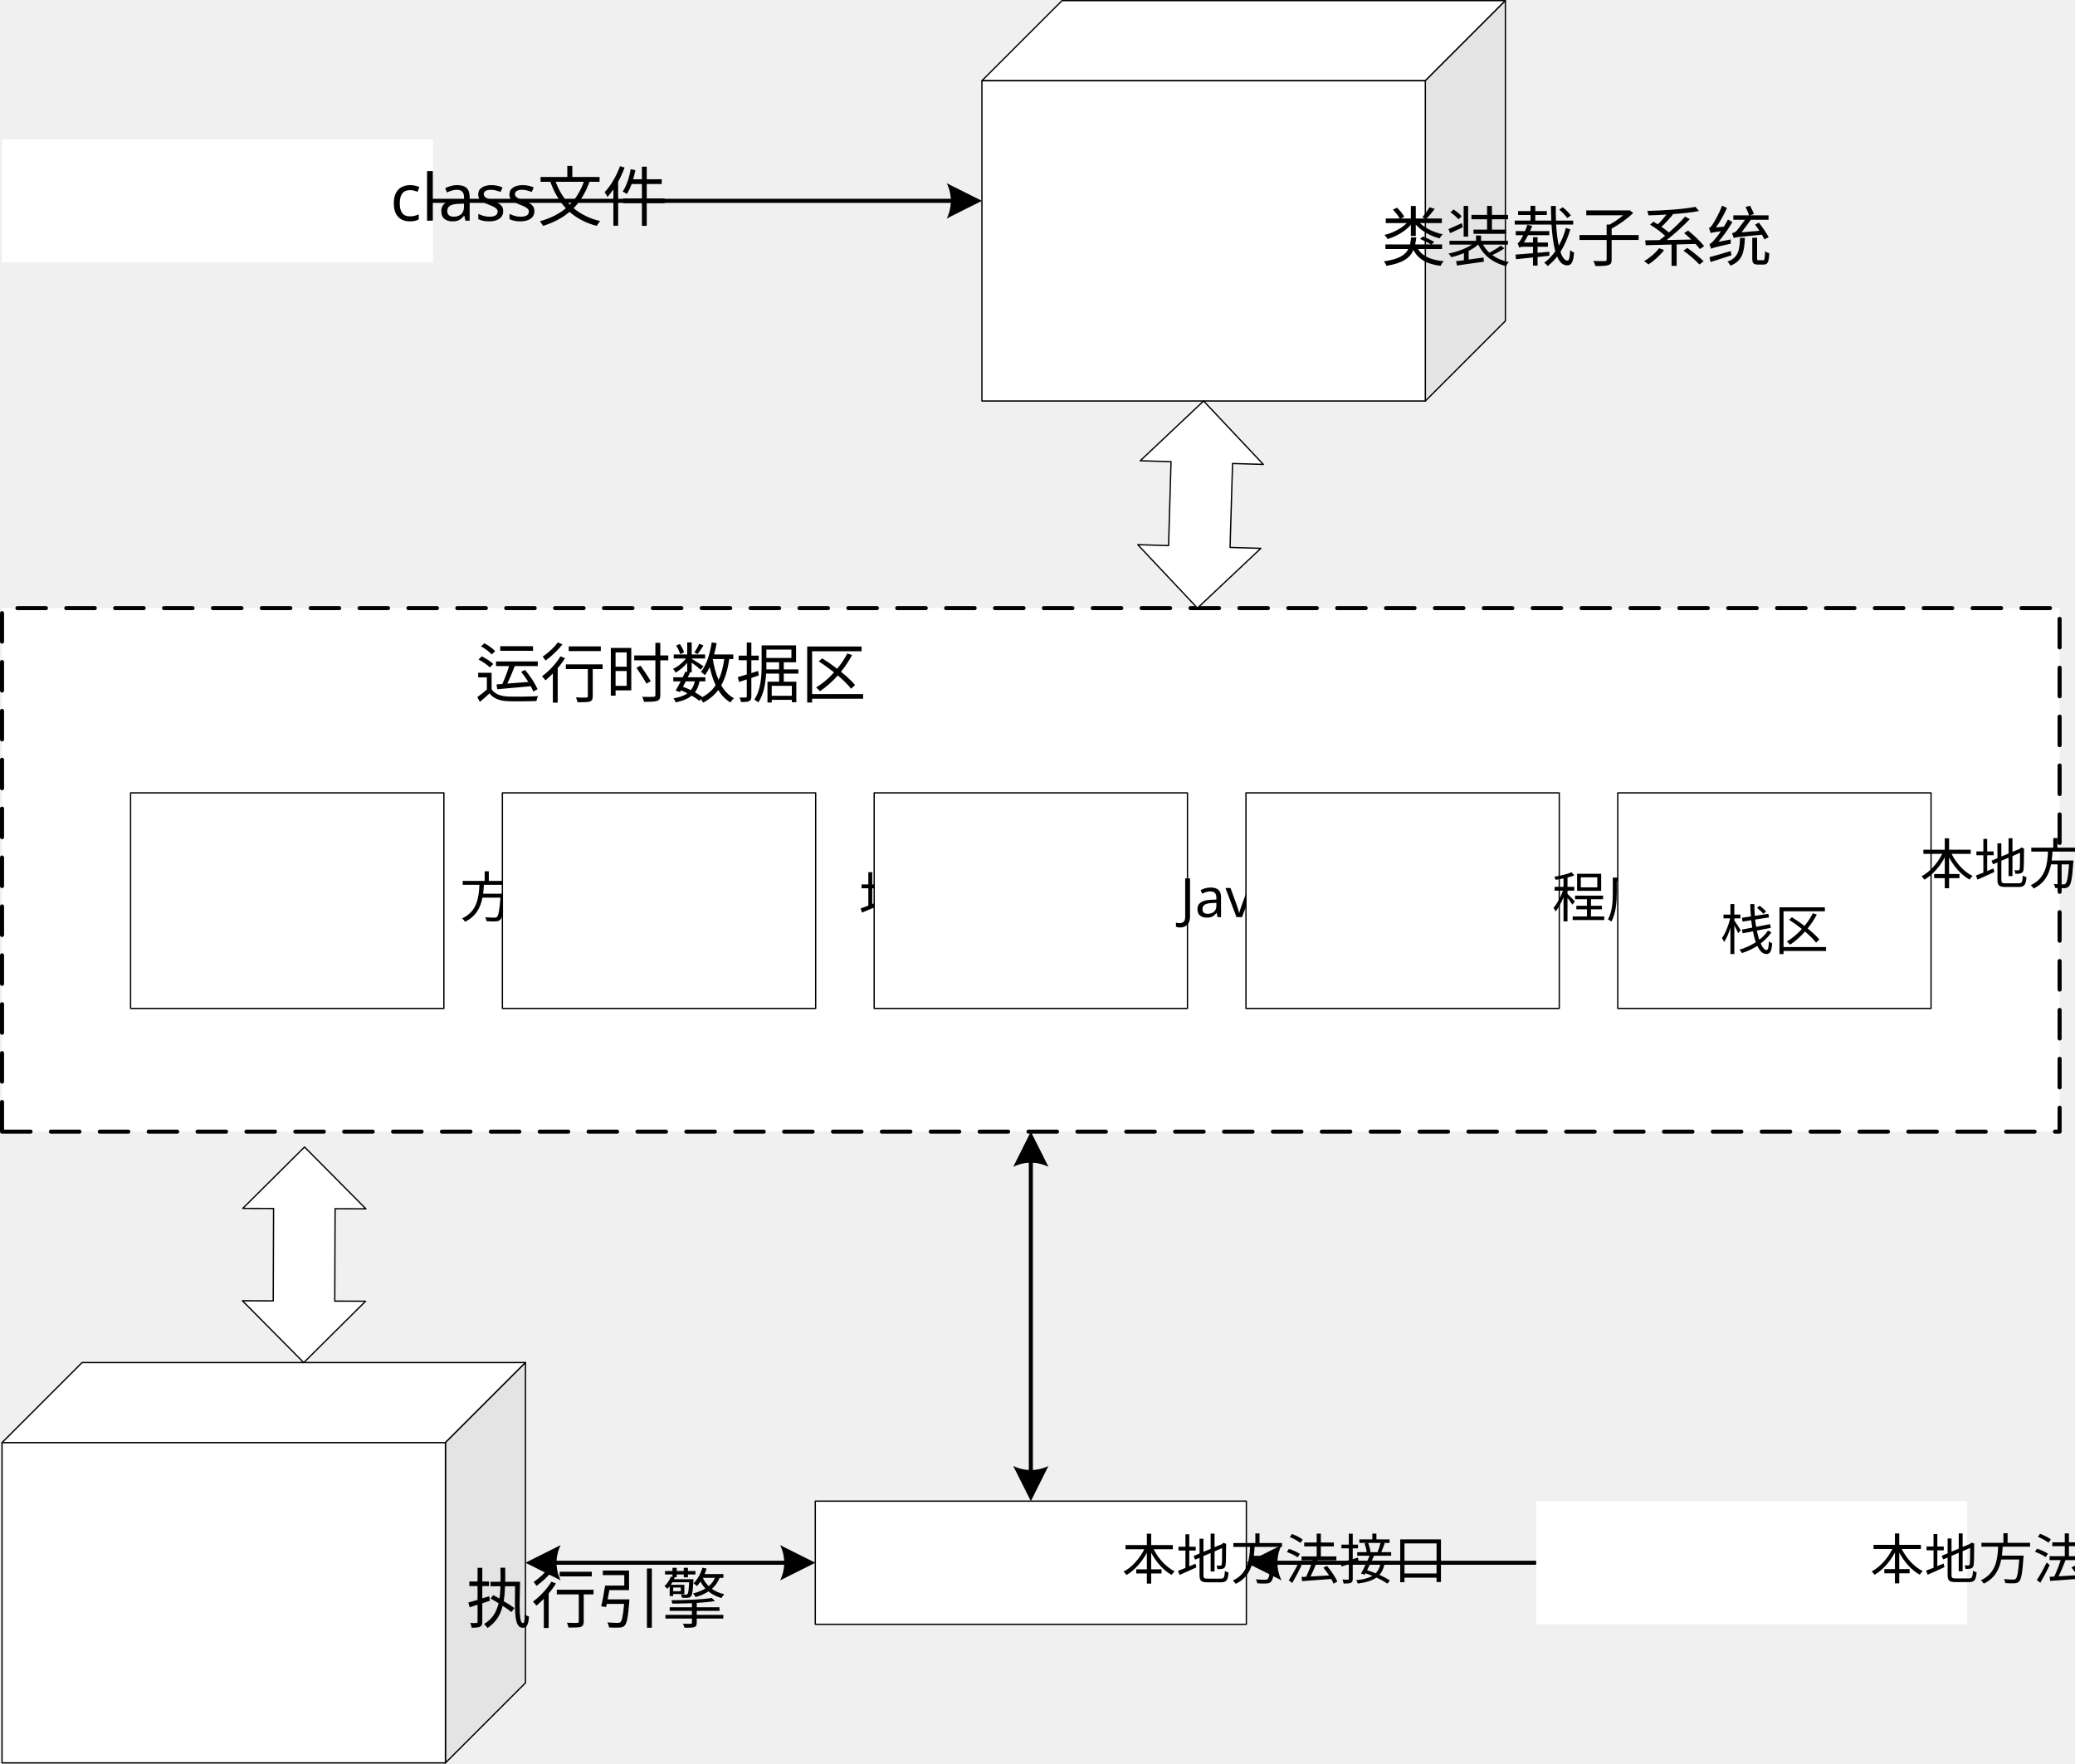
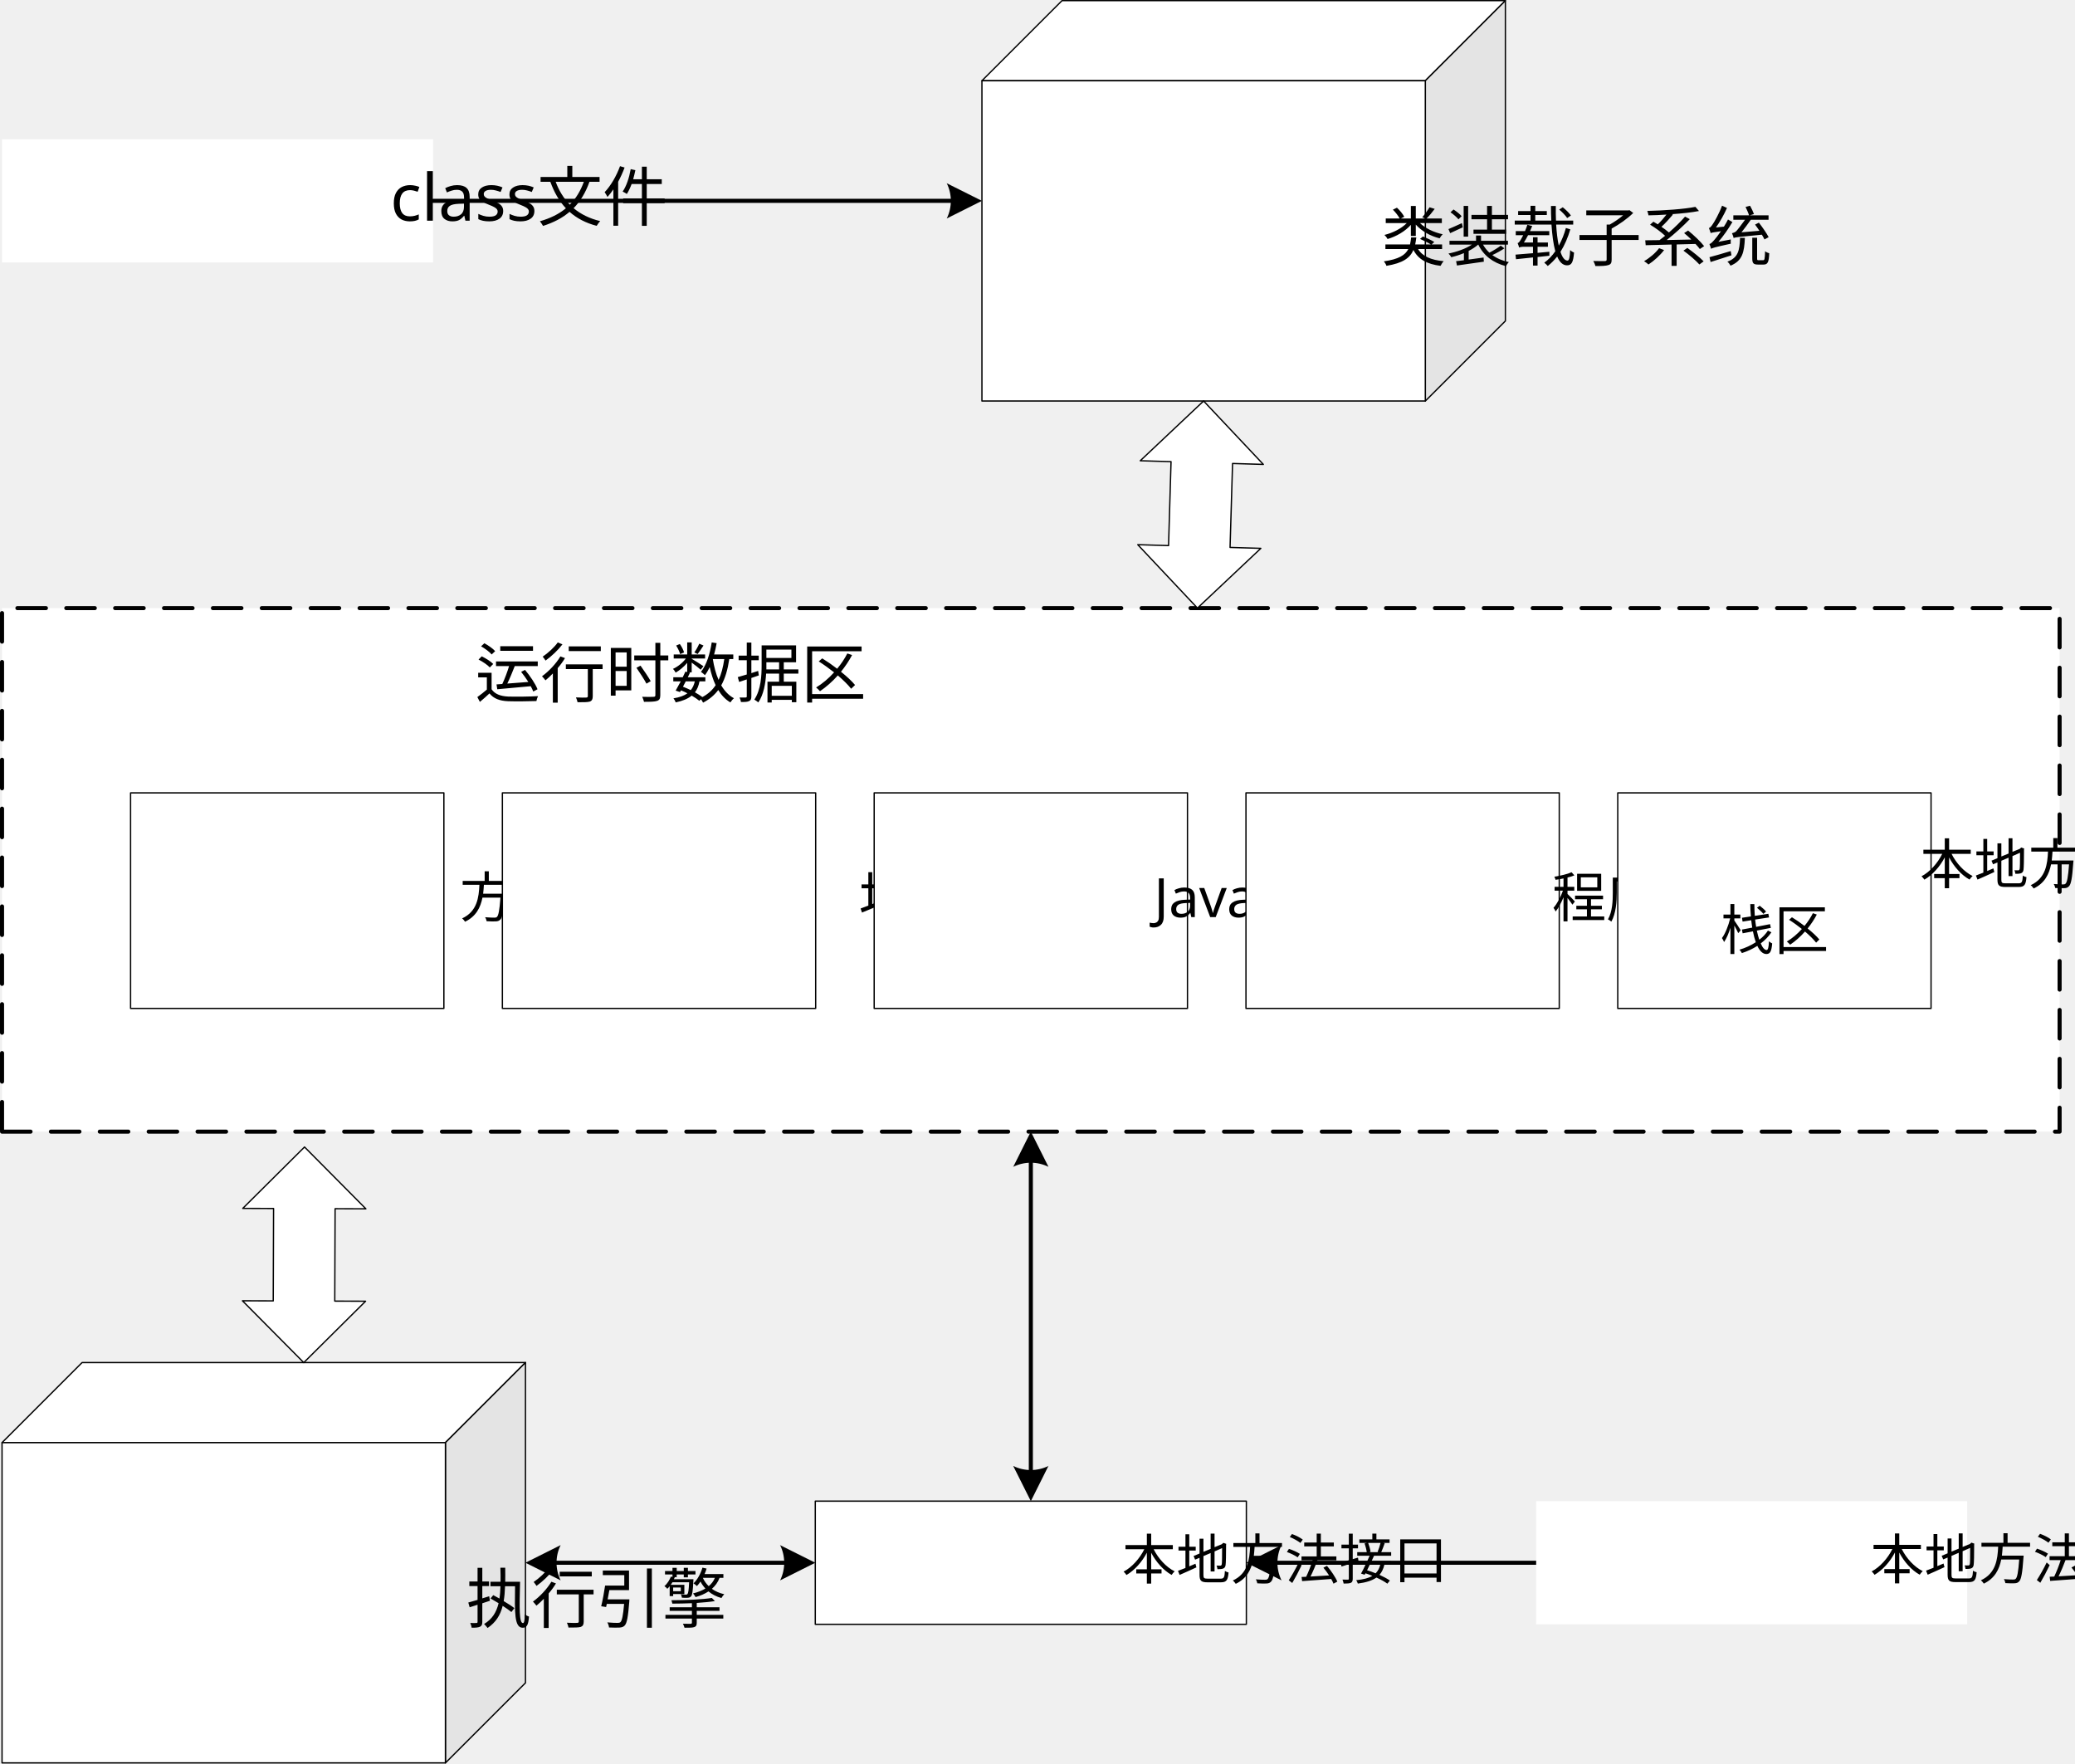
<svg xmlns="http://www.w3.org/2000/svg" xmlns:ns1="http://schemas.microsoft.com/visio/2003/SVGExtensions/" xmlns:xlink="http://www.w3.org/1999/xlink" width="5.306in" height="4.509in" viewBox="0 0 382.06 324.665" xml:space="preserve" color-interpolation-filters="sRGB" class="st15">
  <ns1:documentProperties ns1:langID="2052" ns1:metric="true" ns1:viewMarkup="false" />
  <style type="text/css">
	
		.st1 {fill:#ffffff;stroke:#000000;stroke-dasharray:5.25,3.75;stroke-linecap:round;stroke-linejoin:round;stroke-width:0.75}
		.st2 {fill:#000000;font-family:Microsoft YaHei UI;font-size:1em;font-stretch:semi-expanded}
		.st3 {fill:#ffffff;stroke:#000000;stroke-linecap:round;stroke-linejoin:round;stroke-width:0.24}
		.st4 {fill:#e4e4e4;stroke:#000000;stroke-linecap:round;stroke-linejoin:round;stroke-width:0.24}
		.st5 {fill:#000000;font-family:Microsoft YaHei UI;font-size:1em}
		.st6 {fill:#000000;font-family:Microsoft YaHei UI;font-size:0.833em}
		.st7 {fill:#000000;font-family:Segoe UI;font-size:0.833em}
		.st8 {font-family:Microsoft YaHei UI;font-size:1em}
		.st9 {font-size:1em}
		.st10 {marker-end:url(#mrkr5-61);marker-start:url(#mrkr5-59);stroke:#000000;stroke-linecap:round;stroke-linejoin:round;stroke-width:0.75}
		.st11 {fill:#000000;fill-opacity:1;stroke:#000000;stroke-opacity:1;stroke-width:0.229}
		.st12 {marker-end:url(#mrkr5-61);stroke:#000000;stroke-linecap:round;stroke-linejoin:round;stroke-width:0.75}
		.st13 {fill:#ffffff;stroke:none;stroke-linecap:round;stroke-linejoin:round;stroke-width:0.24}
		.st14 {fill:#000000;font-family:Segoe UI;font-size:1em}
		.st15 {fill:none;fill-rule:evenodd;font-size:12px;overflow:visible;stroke-linecap:square;stroke-miterlimit:3}
	
	</style>
  <defs id="Patterns_And_Gradients">
    <linearGradient id="grad0-11" x1="0" y1="0" x2="1" y2="0" gradientTransform="rotate(90 0.5 0.5)">
      <stop offset="0.01" stop-color="#ffffff" stop-opacity="1" />
      <stop offset="0.5" stop-color="#fefefe" stop-opacity="1" />
      <stop offset="1" stop-color="#ffffff" stop-opacity="1" />
    </linearGradient>
    <linearGradient id="grad0-15" x1="0" y1="0" x2="1" y2="0" gradientTransform="rotate(270 0.5 0.5)">
      <stop offset="0" stop-color="#fefefe" stop-opacity="1" />
      <stop offset="1" stop-color="#ffffff" stop-opacity="1" />
    </linearGradient>
  </defs>
  <defs id="Markers">
    <g id="lend5">
      <path d="M 2 1 L 0 0 L 1.981 -0.993 C 1.672 -0.365 1.673 0.373 1.985 1 " style="stroke:none" />
    </g>
    <marker id="mrkr5-59" class="st11" ns1:arrowType="5" ns1:arrowSize="2" ns1:setback="7.15" refX="7.15" orient="auto" markerUnits="strokeWidth" overflow="visible">
      <use xlink:href="#lend5" transform="scale(4.36) " />
    </marker>
    <marker id="mrkr5-61" class="st11" ns1:arrowType="5" ns1:arrowSize="2" ns1:setback="7.63" refX="-7.63" orient="auto" markerUnits="strokeWidth" overflow="visible">
      <use xlink:href="#lend5" transform="scale(-4.36,-4.36) " />
    </marker>
  </defs>
  <g ns1:mID="0" ns1:index="1" ns1:groupContext="foregroundPage">
    <ns1:pageProperties ns1:drawingScale="0.0393701" ns1:pageScale="0.0393701" ns1:drawingUnits="24" ns1:shadowOffsetX="8.50394" ns1:shadowOffsetY="-8.50394" />
    <ns1:layer ns1:name="容器" ns1:index="0" />
    <ns1:layer ns1:name="连接线" ns1:index="1" />
    <g id="group14-1" transform="translate(0.375,-116.34)" ns1:mID="14" ns1:groupContext="group" ns1:layerMember="0">
      <ns1:userDefs>
        <ns1:ud ns1:nameU="msvShapeCategories" ns1:prompt="" ns1:val="VT4(ContainerStyleDefaults)" />
        <ns1:ud ns1:nameU="msvStructureType" ns1:prompt="" ns1:val="VT4(Container)" />
        <ns1:ud ns1:nameU="msvSDContainerMargin" ns1:prompt="" ns1:val="VT0(0.11811023622047):24" />
        <ns1:ud ns1:nameU="msvSDContainerResize" ns1:prompt="" ns1:val="VT0(1):26" />
        <ns1:ud ns1:nameU="msvSDContainerLocked" ns1:prompt="" ns1:val="VT0(0):5" />
        <ns1:ud ns1:nameU="msvSDContainerNoHighlight" ns1:prompt="" ns1:val="VT0(0):5" />
        <ns1:ud ns1:nameU="msvSDContainerNoRibbon" ns1:prompt="" ns1:val="VT0(0):5" />
        <ns1:ud ns1:nameU="msvSDContainerStyle" ns1:prompt="" ns1:val="VT0(1):26" />
        <ns1:ud ns1:nameU="msvSDContainerStyleCount" ns1:prompt="" ns1:val="VT0(14):26" />
        <ns1:ud ns1:nameU="msvSDContainerRequiredCategories" ns1:prompt="" ns1:val="VT0(0):26" />
        <ns1:ud ns1:nameU="msvSDContainerExcludedCategories" ns1:prompt="" ns1:val="VT4(DoNotContain)" />
        <ns1:ud ns1:nameU="msvSDHeadingStyle" ns1:prompt="" ns1:val="VT0(1):26" />
        <ns1:ud ns1:nameU="msvSDHeadingStyleCount" ns1:prompt="" ns1:val="VT0(4):26" />
        <ns1:ud ns1:nameU="HeadingSide" ns1:prompt="" ns1:val="VT0(0):26" />
        <ns1:ud ns1:nameU="HeadingSpan" ns1:prompt="" ns1:val="VT0(0):26" />
        <ns1:ud ns1:nameU="HeadingAlign" ns1:prompt="" ns1:val="VT0(0):26" />
        <ns1:ud ns1:nameU="RTL" ns1:prompt="" ns1:val="VT0(0):5" />
        <ns1:ud ns1:nameU="FnForceContrast" ns1:prompt="" ns1:val="VT5(#ffffff)" />
        <ns1:ud ns1:nameU="BaseColor" ns1:prompt="" ns1:val="VT0(1):26" />
        <ns1:ud ns1:nameU="HColor1" ns1:prompt="" ns1:val="VT5(#ffffff)" />
        <ns1:ud ns1:nameU="HColor2" ns1:prompt="" ns1:val="VT5(#fefefe)" />
        <ns1:ud ns1:nameU="HColor3" ns1:prompt="" ns1:val="VT5(#e9e9e9)" />
        <ns1:ud ns1:nameU="HColor4" ns1:prompt="" ns1:val="VT5(#efefef)" />
        <ns1:ud ns1:nameU="BColor1" ns1:prompt="" ns1:val="VT5(#ffffff)" />
        <ns1:ud ns1:nameU="BColor2" ns1:prompt="" ns1:val="VT5(#ffffff)" />
        <ns1:ud ns1:nameU="LineColor" ns1:prompt="" ns1:val="VT5(#d5d5d5)" />
        <ns1:ud ns1:nameU="visVersion" ns1:prompt="" ns1:val="VT0(15):26" />
        <ns1:ud ns1:nameU="Embellishment" ns1:prompt="" ns1:val="VT0(2):26" />
        <ns1:ud ns1:nameU="HColor2" ns1:prompt="" ns1:val="VT5(#fefefe)" />
        <ns1:ud ns1:nameU="HColor3" ns1:prompt="" ns1:val="VT5(#e9e9e9)" />
        <ns1:ud ns1:nameU="HColor4" ns1:prompt="" ns1:val="VT5(#efefef)" />
      </ns1:userDefs>
      <g id="group15-2" ns1:mID="15" ns1:groupContext="group" ns1:layerMember="0">
        <ns1:userDefs>
          <ns1:ud ns1:nameU="msvStructureType" ns1:prompt="" ns1:val="VT0(0):26" />
          <ns1:ud ns1:nameU="CStyle" ns1:prompt="" ns1:val="VT0(1):26" />
          <ns1:ud ns1:nameU="HSide" ns1:prompt="" ns1:val="VT0(0):26" />
          <ns1:ud ns1:nameU="HSpan" ns1:prompt="" ns1:val="VT0(0):26" />
          <ns1:ud ns1:nameU="HAlign" ns1:prompt="" ns1:val="VT0(0):26" />
          <ns1:ud ns1:nameU="HorzAlign" ns1:prompt="" ns1:val="VT0(0):26" />
          <ns1:ud ns1:nameU="SquareCorners" ns1:prompt="" ns1:val="VT0(0):26" />
          <ns1:ud ns1:nameU="Corner6" ns1:prompt="" ns1:val="VT0(0.19685039370079):24" />
          <ns1:ud ns1:nameU="FillForegndIn" ns1:prompt="" ns1:val="VT0(1):26" />
          <ns1:ud ns1:nameU="FillBkgndIn" ns1:prompt="" ns1:val="VT0(0):26" />
          <ns1:ud ns1:nameU="FillPatternIn" ns1:prompt="" ns1:val="VT0(1):26" />
          <ns1:ud ns1:nameU="BaseColor" ns1:prompt="" ns1:val="VT0(1):26" />
          <ns1:ud ns1:nameU="BackFillColor" ns1:prompt="" ns1:val="VT5(#96afcf)" />
          <ns1:ud ns1:nameU="BackLineColor" ns1:prompt="" ns1:val="VT5(#1f477d)" />
          <ns1:ud ns1:nameU="DarkerColor" ns1:prompt="" ns1:val="VT5(#1f477d)" />
        </ns1:userDefs>
        <g id="shape16-3" ns1:mID="16" ns1:groupContext="shape" ns1:layerMember="0" transform="translate(2.83465,2.83465)">
          <ns1:userDefs>
            <ns1:ud ns1:nameU="msvStructureType" ns1:prompt="" ns1:val="VT0(0):26" />
            <ns1:ud ns1:nameU="msvThemeColors" ns1:prompt="" ns1:val="VT0(0):26" />
            <ns1:ud ns1:nameU="msvThemeEffects" ns1:prompt="" ns1:val="VT0(0):26" />
            <ns1:ud ns1:nameU="CStyle" ns1:prompt="" ns1:val="VT0(1):26" />
            <ns1:ud ns1:nameU="HSide" ns1:prompt="" ns1:val="VT0(0):26" />
            <ns1:ud ns1:nameU="HSpan" ns1:prompt="" ns1:val="VT0(0):26" />
            <ns1:ud ns1:nameU="HAlign" ns1:prompt="" ns1:val="VT0(0):26" />
            <ns1:ud ns1:nameU="HorzAlign" ns1:prompt="" ns1:val="VT0(0):26" />
            <ns1:ud ns1:nameU="SquareCorners" ns1:prompt="" ns1:val="VT0(0):26" />
            <ns1:ud ns1:nameU="OffsetX10" ns1:prompt="" ns1:val="VT0(0.039370078740157):24" />
            <ns1:ud ns1:nameU="OffsetY10" ns1:prompt="" ns1:val="VT0(-0.039370078740157):24" />
            <ns1:ud ns1:nameU="BackFillColor" ns1:prompt="" ns1:val="VT5(#96afcf)" />
            <ns1:ud ns1:nameU="BackLineColor" ns1:prompt="" ns1:val="VT5(#1f477d)" />
            <ns1:ud ns1:nameU="DarkerColor" ns1:prompt="" ns1:val="VT5(#1f477d)" />
          </ns1:userDefs>
        </g>
        <g id="shape15-5" ns1:mID="15" ns1:groupContext="groupContent" ns1:layerMember="0">
          <path d="M0 324.67 L189.43 324.67 L378.85 324.67 L378.85 228.29 L189.43 228.29 L0 228.29 L0 324.67 Z" class="st1" />
        </g>
      </g>
      <g id="group17-7" transform="translate(0,-70.8661)" ns1:mID="17" ns1:groupContext="group" ns1:layerMember="0">
        <ns1:userDefs>
          <ns1:ud ns1:nameU="msvStructureType" ns1:prompt="" ns1:val="VT4(Heading)" />
          <ns1:ud ns1:nameU="CStyle" ns1:prompt="" ns1:val="VT0(1):26" />
          <ns1:ud ns1:nameU="HSide" ns1:prompt="" ns1:val="VT0(0):26" />
          <ns1:ud ns1:nameU="HSpan" ns1:prompt="" ns1:val="VT0(0):26" />
          <ns1:ud ns1:nameU="HAlign" ns1:prompt="" ns1:val="VT0(0):26" />
          <ns1:ud ns1:nameU="Hidden" ns1:prompt="" ns1:val="VT0(0):5" />
          <ns1:ud ns1:nameU="HorzAlign" ns1:prompt="" ns1:val="VT0(0):26" />
          <ns1:ud ns1:nameU="Rounding" ns1:prompt="" ns1:val="VT0(0):1" />
          <ns1:ud ns1:nameU="SquareCorners" ns1:prompt="" ns1:val="VT0(3):26" />
          <ns1:ud ns1:nameU="Inset" ns1:prompt="" ns1:val="VT0(0):24" />
          <ns1:ud ns1:nameU="InsideRadius" ns1:prompt="" ns1:val="VT0(0):24" />
          <ns1:ud ns1:nameU="InsetXInt" ns1:prompt="" ns1:val="VT0(0):24" />
          <ns1:ud ns1:nameU="HTxtMargin" ns1:prompt="" ns1:val="VT0(0.059055118110236):24" />
          <ns1:ud ns1:nameU="HTxtWidth" ns1:prompt="" ns1:val="VT0(2.9527559055118):24" />
          <ns1:ud ns1:nameU="HLeft" ns1:prompt="" ns1:val="VT0(0):26" />
          <ns1:ud ns1:nameU="HRight" ns1:prompt="" ns1:val="VT0(2.9527559055118):24" />
          <ns1:ud ns1:nameU="SquareCorners7" ns1:prompt="" ns1:val="VT0(3):26" />
          <ns1:ud ns1:nameU="Offset" ns1:prompt="" ns1:val="VT0(0):26" />
          <ns1:ud ns1:nameU="Rounding8" ns1:prompt="" ns1:val="VT0(0.11811023622047):24" />
          <ns1:ud ns1:nameU="InsetX9" ns1:prompt="" ns1:val="VT0(0):26" />
          <ns1:ud ns1:nameU="InsetY9" ns1:prompt="" ns1:val="VT0(0):26" />
          <ns1:ud ns1:nameU="OffsetY11" ns1:prompt="" ns1:val="VT0(0):26" />
          <ns1:ud ns1:nameU="OffsetY12" ns1:prompt="" ns1:val="VT0(0):26" />
          <ns1:ud ns1:nameU="Width12" ns1:prompt="" ns1:val="VT0(0):26" />
          <ns1:ud ns1:nameU="msvSDContainerHeadingEdge" ns1:prompt="" ns1:val="VT4(Bottom)" />
          <ns1:ud ns1:nameU="HLineVisible" ns1:prompt="" ns1:val="VT0(0):5" />
          <ns1:ud ns1:nameU="HFillVisible" ns1:prompt="" ns1:val="VT0(0):5" />
          <ns1:ud ns1:nameU="FillForegndIn" ns1:prompt="" ns1:val="VT5(#ffffff)" />
          <ns1:ud ns1:nameU="FillBkgndIn" ns1:prompt="" ns1:val="VT0(1):26" />
          <ns1:ud ns1:nameU="BaseColor" ns1:prompt="" ns1:val="VT0(1):26" />
          <ns1:ud ns1:nameU="FillPatternIn" ns1:prompt="" ns1:val="VT0(30):26" />
          <ns1:ud ns1:nameU="BackFillColor" ns1:prompt="" ns1:val="VT5(#96afcf)" />
          <ns1:ud ns1:nameU="BackLineColor" ns1:prompt="" ns1:val="VT5(#1f477d)" />
          <ns1:ud ns1:nameU="BackCharColor" ns1:prompt="" ns1:val="VT5(#000000)" />
          <ns1:ud ns1:nameU="DarkerColor" ns1:prompt="" ns1:val="VT5(#000000)" />
          <ns1:ud ns1:nameU="HTxtWidth" ns1:prompt="" ns1:val="VT0(5.261811023622):1" />
          <ns1:ud ns1:nameU="HRight" ns1:prompt="" ns1:val="VT0(5.261811023622):1" />
        </ns1:userDefs>
        <g id="shape18-8" ns1:mID="18" ns1:groupContext="shape" ns1:layerMember="0">
          <ns1:userDefs>
            <ns1:ud ns1:nameU="msvStructureType" ns1:prompt="" ns1:val="VT0(0):26" />
            <ns1:ud ns1:nameU="msvThemeColors" ns1:prompt="" ns1:val="VT0(0):26" />
            <ns1:ud ns1:nameU="msvThemeEffects" ns1:prompt="" ns1:val="VT0(0):26" />
            <ns1:ud ns1:nameU="CStyle" ns1:prompt="" ns1:val="VT0(1):26" />
            <ns1:ud ns1:nameU="Rounding" ns1:prompt="" ns1:val="VT0(0):1" />
            <ns1:ud ns1:nameU="SquareCorners" ns1:prompt="" ns1:val="VT0(3):26" />
            <ns1:ud ns1:nameU="HLeft" ns1:prompt="" ns1:val="VT0(0):26" />
            <ns1:ud ns1:nameU="HRight" ns1:prompt="" ns1:val="VT0(2.9527559055118):24" />
            <ns1:ud ns1:nameU="Hidden" ns1:prompt="" ns1:val="VT0(0):5" />
            <ns1:ud ns1:nameU="BowHeight7" ns1:prompt="" ns1:val="VT0(0.11811023622047):24" />
            <ns1:ud ns1:nameU="Offset7" ns1:prompt="" ns1:val="VT0(0.0052083333333333):3" />
            <ns1:ud ns1:nameU="AnchorPt7" ns1:prompt="" ns1:val="VT0(0.64439796587927):24" />
            <ns1:ud ns1:nameU="HSide" ns1:prompt="" ns1:val="VT0(0):26" />
            <ns1:ud ns1:nameU="HAlign" ns1:prompt="" ns1:val="VT0(0):26" />
            <ns1:ud ns1:nameU="HRight" ns1:prompt="" ns1:val="VT0(5.261811023622):1" />
          </ns1:userDefs>
        </g>
        <g id="shape17-12" ns1:mID="17" ns1:groupContext="groupContent" ns1:layerMember="0">
          <ns1:textBlock ns1:margins="rect(4,6,4,6)" ns1:tabSpace="42.5197" />
          <ns1:textRect cx="189.425" cy="311.909" width="378.86" height="25.512" />
          <text x="6" y="315.56" class="st2" ns1:langID="2052">
            <ns1:paragraph />
            <ns1:tabList />运行时数据区</text>
        </g>
      </g>
    </g>
    <g id="group3-17" transform="translate(180.8,-250.844)" ns1:mID="3" ns1:groupContext="group">
      <ns1:userDefs>
        <ns1:ud ns1:nameU="visVersion" ns1:prompt="" ns1:val="VT0(15):26" />
      </ns1:userDefs>
      <g id="shape4-18" ns1:mID="4" ns1:groupContext="shape">
        <ns1:userDefs>
          <ns1:ud ns1:nameU="ControlHeight" ns1:prompt="" ns1:val="VT0(0.94488188976378):24" />
          <ns1:ud ns1:nameU="FillForegnd" ns1:prompt="" ns1:val="VT5(1)" />
          <ns1:ud ns1:nameU="ControlHeight" ns1:prompt="" ns1:val="VT0(0.81889763779528):1" />
        </ns1:userDefs>
        <path d="M0 265.7 L81.64 265.7 L96.38 250.96 L14.74 250.96 L0 265.7 Z" class="st3" />
      </g>
      <g id="shape5-20" ns1:mID="5" ns1:groupContext="shape">
        <ns1:userDefs>
          <ns1:ud ns1:nameU="ControlHeight" ns1:prompt="" ns1:val="VT0(0.94488188976378):24" />
          <ns1:ud ns1:nameU="FillForegnd" ns1:prompt="" ns1:val="VT5(1)" />
          <ns1:ud ns1:nameU="ControlHeight" ns1:prompt="" ns1:val="VT0(0.81889763779528):1" />
        </ns1:userDefs>
        <path d="M81.64 324.67 L96.38 309.93 L96.38 250.96 L81.64 265.7 L81.64 324.67 Z" class="st4" />
      </g>
      <g id="shape3-22" ns1:mID="3" ns1:groupContext="groupContent">
        <ns1:textBlock ns1:margins="rect(4,4,4,4)" ns1:tabSpace="42.5197" />
        <ns1:textRect cx="40.819" cy="295.185" width="81.64" height="58.961" />
        <rect x="0" y="265.705" width="81.638" height="58.961" class="st3" />
        <text x="4.82" y="298.83" class="st5" ns1:langID="2052">
          <ns1:paragraph ns1:horizAlign="1" />
          <ns1:tabList />类装载子系统</text>
      </g>
    </g>
    <g id="shape19-25" ns1:mID="19" ns1:groupContext="shape" transform="translate(24.0443,-139.018)">
      <ns1:userDefs>
        <ns1:ud ns1:nameU="visVersion" ns1:val="VT0(15):26" />
      </ns1:userDefs>
      <ns1:textBlock ns1:margins="rect(4,4,4,4)" ns1:tabSpace="42.5197" />
      <ns1:textRect cx="28.843" cy="304.823" width="57.69" height="39.685" />
      <rect x="0" y="284.98" width="57.685" height="39.685" class="st3" />
      <text x="13.84" y="307.86" class="st6" ns1:langID="2052">
        <ns1:paragraph ns1:horizAlign="1" />
        <ns1:tabList />方法区</text>
    </g>
    <g id="shape20-28" ns1:mID="20" ns1:groupContext="shape" transform="translate(92.501,-139.018)">
      <ns1:userDefs>
        <ns1:ud ns1:nameU="visVersion" ns1:val="VT0(15):26" />
      </ns1:userDefs>
      <ns1:textBlock ns1:margins="rect(4,4,4,4)" ns1:tabSpace="42.5197" />
      <ns1:textRect cx="28.843" cy="304.823" width="57.69" height="39.685" />
      <rect x="0" y="284.98" width="57.685" height="39.685" class="st3" />
      <text x="18.84" y="307.86" class="st6" ns1:langID="2052">
        <ns1:paragraph ns1:horizAlign="1" />
        <ns1:tabList />堆区</text>
    </g>
    <g id="shape21-31" ns1:mID="21" ns1:groupContext="shape" transform="translate(160.958,-139.018)">
      <ns1:userDefs>
        <ns1:ud ns1:nameU="visVersion" ns1:val="VT0(15):26" />
      </ns1:userDefs>
      <ns1:textBlock ns1:margins="rect(4,4,4,4)" ns1:tabSpace="42.5197" />
      <ns1:textRect cx="28.843" cy="304.823" width="57.69" height="39.685" />
      <rect x="0" y="284.98" width="57.685" height="39.685" class="st3" />
-       <text x="9.57" y="307.86" class="st7" ns1:langID="2052">
+       <text x="4.73" y="307.86" class="st7" ns1:langID="2052">
        <ns1:paragraph ns1:horizAlign="1" />
        <ns1:tabList />Java<tspan class="st8">栈区</tspan>
      </text>
    </g>
    <g id="shape22-35" ns1:mID="22" ns1:groupContext="shape" transform="translate(229.414,-139.018)">
      <ns1:userDefs>
        <ns1:ud ns1:nameU="visVersion" ns1:val="VT0(15):26" />
      </ns1:userDefs>
      <ns1:textBlock ns1:margins="rect(4,4,4,4)" ns1:tabSpace="42.5197" />
      <ns1:textRect cx="28.843" cy="304.823" width="57.69" height="39.685" />
      <rect x="0" y="284.98" width="57.685" height="39.685" class="st3" />
      <text x="9.57" y="307.86" class="st6" ns1:langID="2052">
        <ns1:paragraph ns1:horizAlign="1" />
        <ns1:tabList />程序计数器</text>
    </g>
    <g id="shape23-38" ns1:mID="23" ns1:groupContext="shape" transform="translate(297.871,-139.018)">
      <ns1:userDefs>
        <ns1:ud ns1:nameU="visVersion" ns1:val="VT0(15):26" />
      </ns1:userDefs>
      <ns1:textBlock ns1:margins="rect(4,4,4,4)" ns1:tabSpace="42.5197" />
      <ns1:textRect cx="28.843" cy="304.823" width="57.69" height="39.685" />
      <rect x="0" y="284.98" width="57.685" height="39.685" class="st3" />
      <text x="8.84" y="301.74" class="st6" ns1:langID="2052">
        <ns1:paragraph ns1:horizAlign="1" />
        <ns1:tabList />本地方法<tspan x="18.84" dy="1.212em" class="st9">栈区</tspan>
      </text>
    </g>
    <g id="group24-42" transform="translate(0.375,-0.12)" ns1:mID="24" ns1:groupContext="group">
      <ns1:userDefs>
        <ns1:ud ns1:nameU="visVersion" ns1:prompt="" ns1:val="VT0(15):26" />
      </ns1:userDefs>
      <g id="shape25-43" ns1:mID="25" ns1:groupContext="shape">
        <ns1:userDefs>
          <ns1:ud ns1:nameU="ControlHeight" ns1:prompt="" ns1:val="VT0(0.94488188976378):24" />
          <ns1:ud ns1:nameU="FillForegnd" ns1:prompt="" ns1:val="VT5(1)" />
          <ns1:ud ns1:nameU="ControlHeight" ns1:prompt="" ns1:val="VT0(0.81889763779528):1" />
        </ns1:userDefs>
        <path d="M0 265.7 L81.64 265.7 L96.38 250.96 L14.74 250.96 L0 265.7 Z" class="st3" />
      </g>
      <g id="shape26-45" ns1:mID="26" ns1:groupContext="shape">
        <ns1:userDefs>
          <ns1:ud ns1:nameU="ControlHeight" ns1:prompt="" ns1:val="VT0(0.94488188976378):24" />
          <ns1:ud ns1:nameU="FillForegnd" ns1:prompt="" ns1:val="VT5(1)" />
          <ns1:ud ns1:nameU="ControlHeight" ns1:prompt="" ns1:val="VT0(0.81889763779528):1" />
        </ns1:userDefs>
        <path d="M81.64 324.67 L96.38 309.93 L96.38 250.96 L81.64 265.7 L81.64 324.67 Z" class="st4" />
      </g>
      <g id="shape24-47" ns1:mID="24" ns1:groupContext="groupContent">
        <ns1:textBlock ns1:margins="rect(4,4,4,4)" ns1:tabSpace="42.5197" />
        <ns1:textRect cx="40.819" cy="295.185" width="81.64" height="58.961" />
        <rect x="0" y="265.705" width="81.638" height="58.961" class="st3" />
        <text x="16.82" y="298.83" class="st5" ns1:langID="2052">
          <ns1:paragraph ns1:horizAlign="1" />
          <ns1:tabList />执行引擎</text>
      </g>
    </g>
    <g id="shape27-50" ns1:mID="27" ns1:groupContext="shape" transform="translate(150.115,-25.6318)">
      <ns1:userDefs>
        <ns1:ud ns1:nameU="visVersion" ns1:val="VT0(15):26" />
      </ns1:userDefs>
      <ns1:textBlock ns1:margins="rect(4,4,4,4)" ns1:tabSpace="42.5197" />
      <ns1:textRect cx="39.685" cy="313.327" width="79.38" height="22.677" />
      <rect x="0" y="301.988" width="79.37" height="22.677" class="st3" />
      <text x="9.68" y="316.37" class="st6" ns1:langID="2052">
        <ns1:paragraph ns1:horizAlign="1" />
        <ns1:tabList />本地方法接口</text>
    </g>
    <g id="shape29-53" ns1:mID="29" ns1:groupContext="shape" ns1:layerMember="1" transform="translate(96.753,-29.8838)">
      <path d="M5.36 317.58 L5.72 317.58 L47.64 317.58" class="st10" />
    </g>
    <g id="shape31-62" ns1:mID="31" ns1:groupContext="shape" ns1:layerMember="1" transform="translate(182.714,-48.309)">
      <path d="M7.09 319.3 L7.09 318.94 L7.09 262.36" class="st10" />
    </g>
    <g id="shape32-69" ns1:mID="32" ns1:groupContext="shape" ns1:layerMember="1" transform="translate(282.847,-29.8838)">
      <path d="M0 317.58 L-47.64 317.58" class="st12" />
    </g>
    <g id="shape34-74" ns1:mID="34" ns1:groupContext="shape" transform="translate(282.847,-25.6318)">
      <ns1:userDefs>
        <ns1:ud ns1:nameU="visVersion" ns1:val="VT0(15):26" />
      </ns1:userDefs>
      <ns1:textBlock ns1:margins="rect(4,4,4,4)" ns1:tabSpace="42.5197" />
      <ns1:textRect cx="39.685" cy="313.327" width="79.38" height="22.677" />
      <rect x="0" y="301.988" width="79.37" height="22.677" class="st13" />
      <text x="14.69" y="316.33" class="st6" ns1:langID="2052">
        <ns1:paragraph ns1:horizAlign="1" />
        <ns1:tabList />本地方法库</text>
    </g>
    <g id="shape36-77" ns1:mID="36" ns1:groupContext="shape" transform="translate(0.375,-276.356)">
      <ns1:userDefs>
        <ns1:ud ns1:nameU="visVersion" ns1:val="VT0(15):26" />
      </ns1:userDefs>
      <ns1:textBlock ns1:margins="rect(4,4,4,4)" ns1:tabSpace="42.5197" />
      <ns1:textRect cx="39.685" cy="313.327" width="79.38" height="22.677" />
      <rect x="0" y="301.988" width="79.37" height="22.677" class="st13" />
      <text x="15.32" y="316.98" class="st14" ns1:langID="2052">
        <ns1:paragraph ns1:horizAlign="1" />
        <ns1:tabList />class<tspan class="st8">文件</tspan>
      </text>
    </g>
    <g id="shape38-81" ns1:mID="38" ns1:groupContext="shape" ns1:layerMember="1" transform="translate(79.7451,-280.608)">
      <path d="M0 317.58 L95.33 317.58" class="st12" />
    </g>
    <g id="shape41-86" ns1:mID="41" ns1:groupContext="shape" transform="translate(380.739,212.319) rotate(90.2046)">
      <ns1:userDefs>
        <ns1:ud ns1:nameU="visVersion" ns1:val="VT0(15):26" />
        <ns1:ud ns1:nameU="ArrowType" ns1:prompt="" ns1:val="VT0(3):26" />
      </ns1:userDefs>
      <path d="M0 324.67 L11.34 313.33 L11.34 319 L28.35 319 L28.35 313.33 L39.69 324.67 L28.35 336 L28.35 330.33 L11.34 330.33        L11.34 336 L0 324.67 Z" class="st3" />
    </g>
    <g id="shape42-88" ns1:mID="42" ns1:groupContext="shape" transform="translate(546.141,83.472) rotate(91.7035)">
      <ns1:userDefs>
        <ns1:ud ns1:nameU="visVersion" ns1:val="VT0(15):26" />
        <ns1:ud ns1:nameU="ArrowType" ns1:prompt="" ns1:val="VT0(3):26" />
      </ns1:userDefs>
      <path d="M0 324.67 L11.34 313.33 L11.34 319 L26.8 319 L26.8 313.33 L38.14 324.67 L26.8 336 L26.8 330.33 L11.34 330.33        L11.34 336 L0 324.67 Z" class="st3" />
    </g>
  </g>
</svg>
